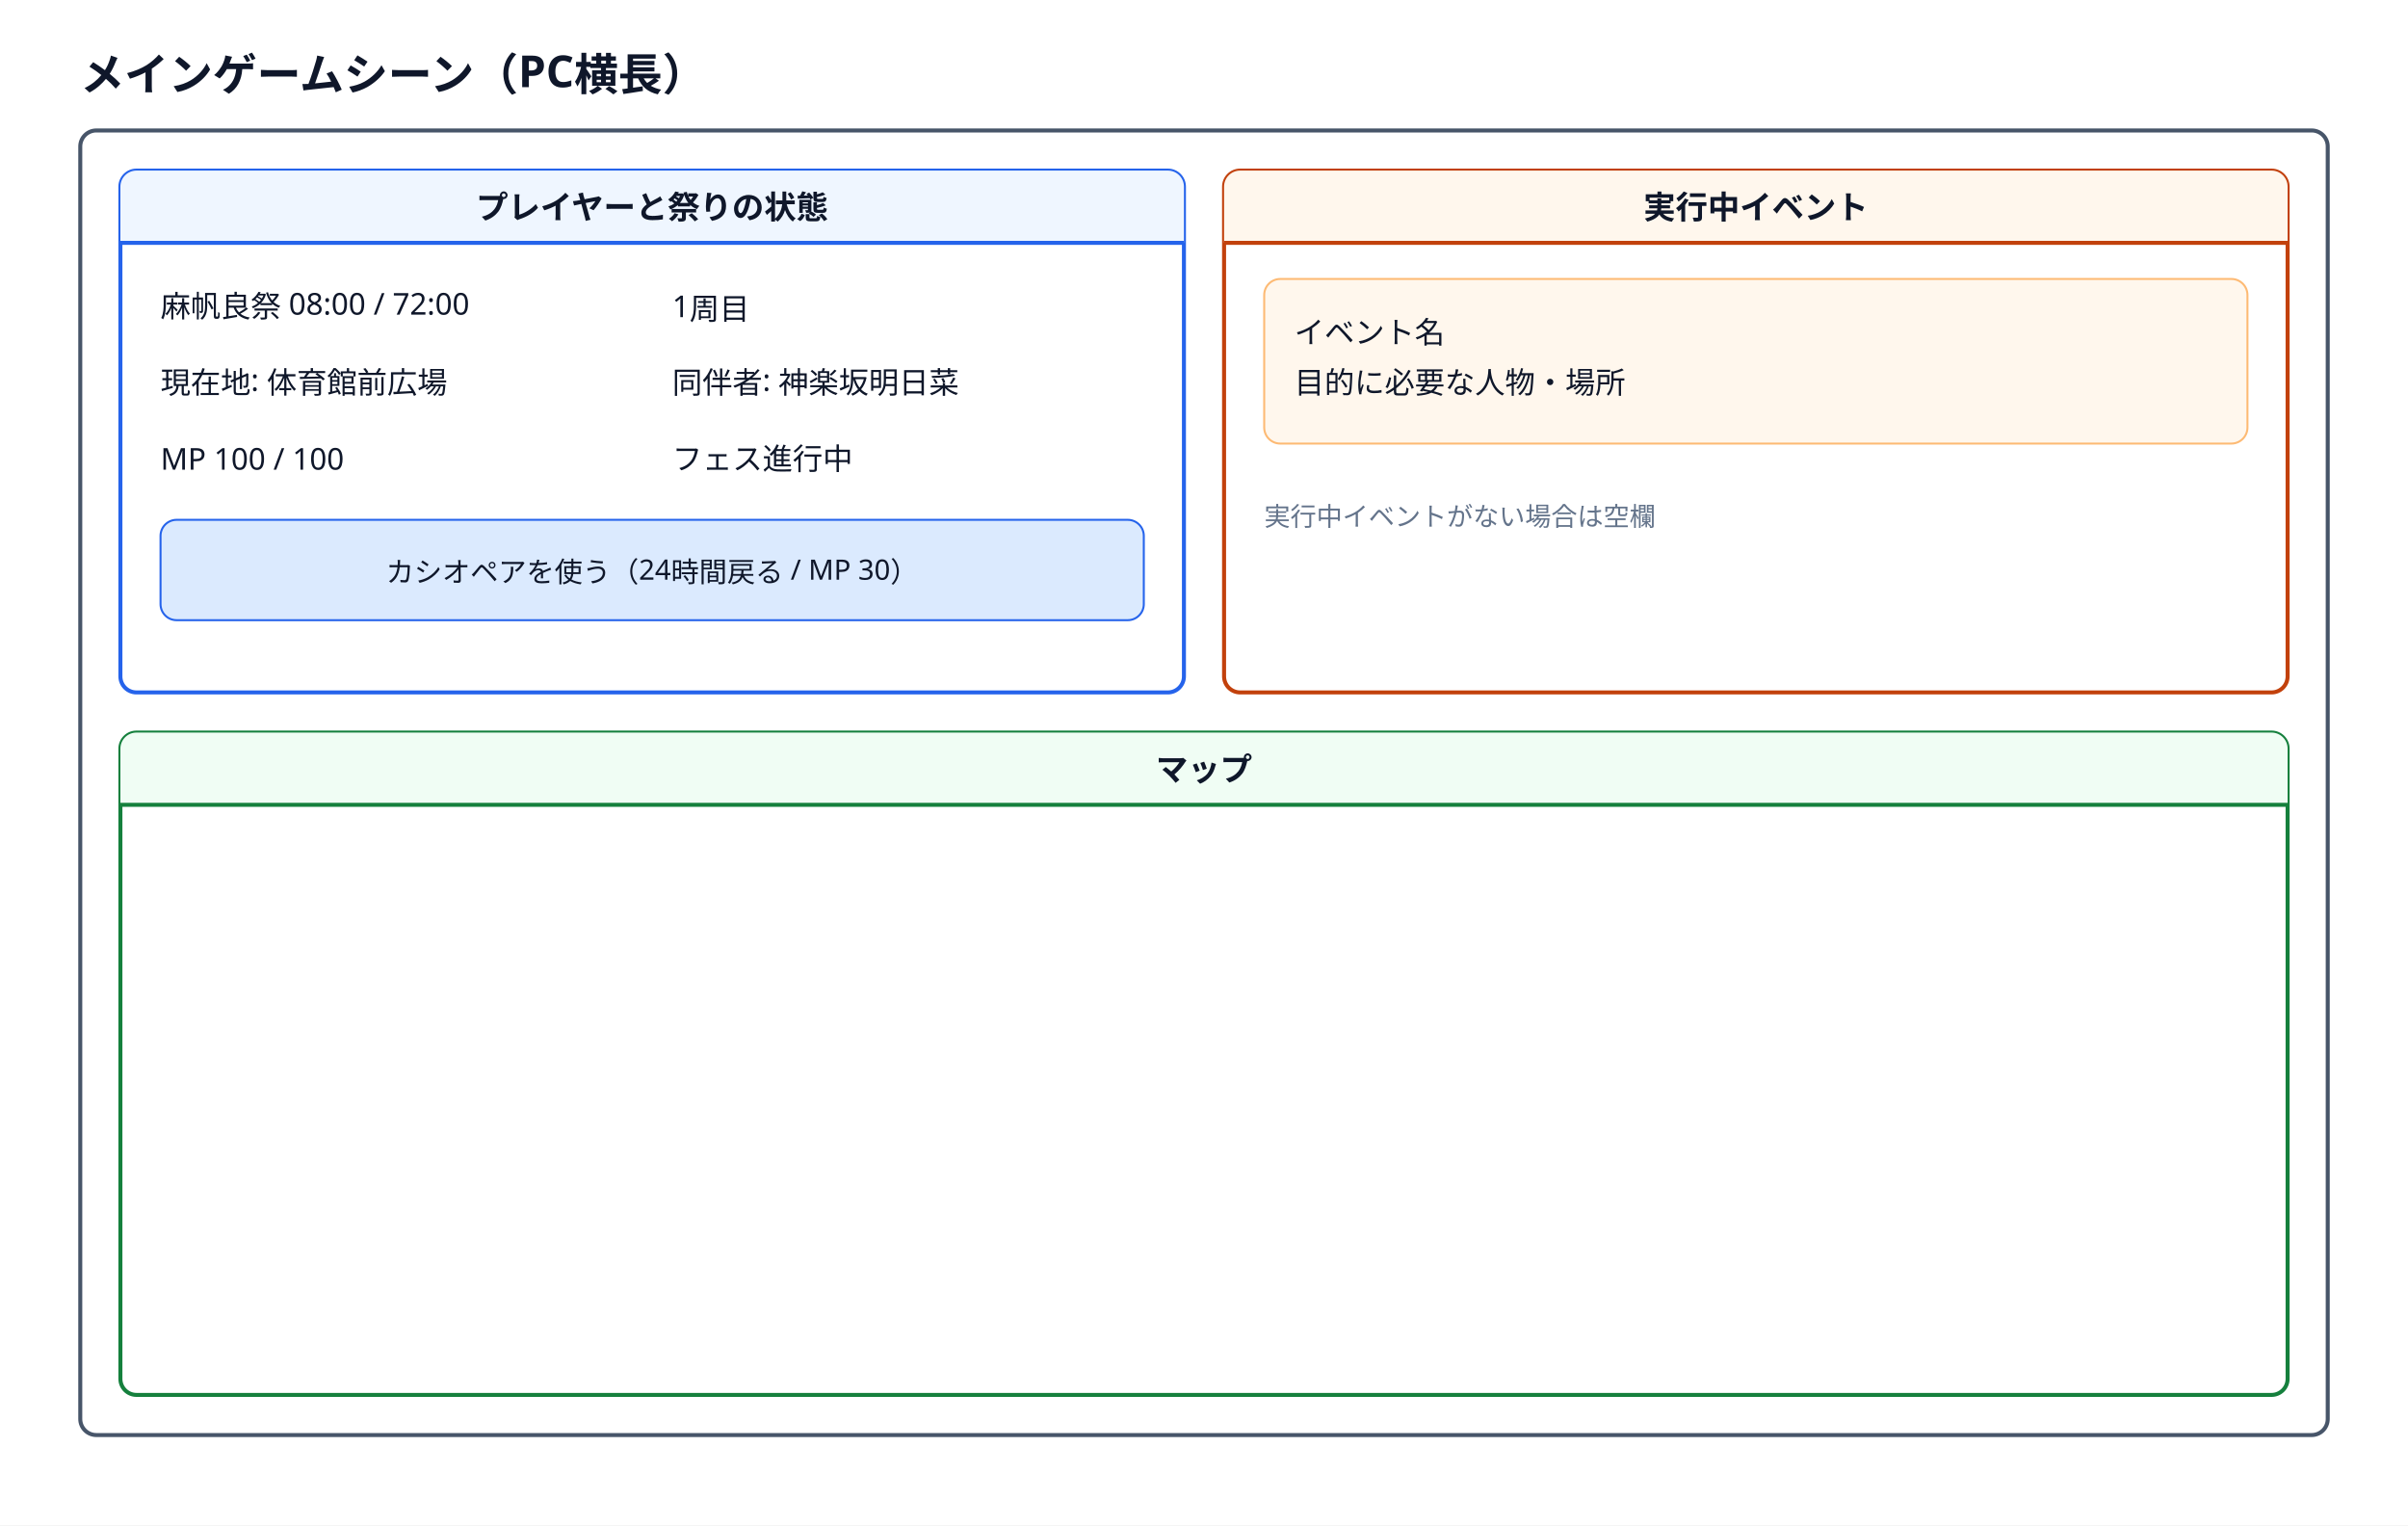
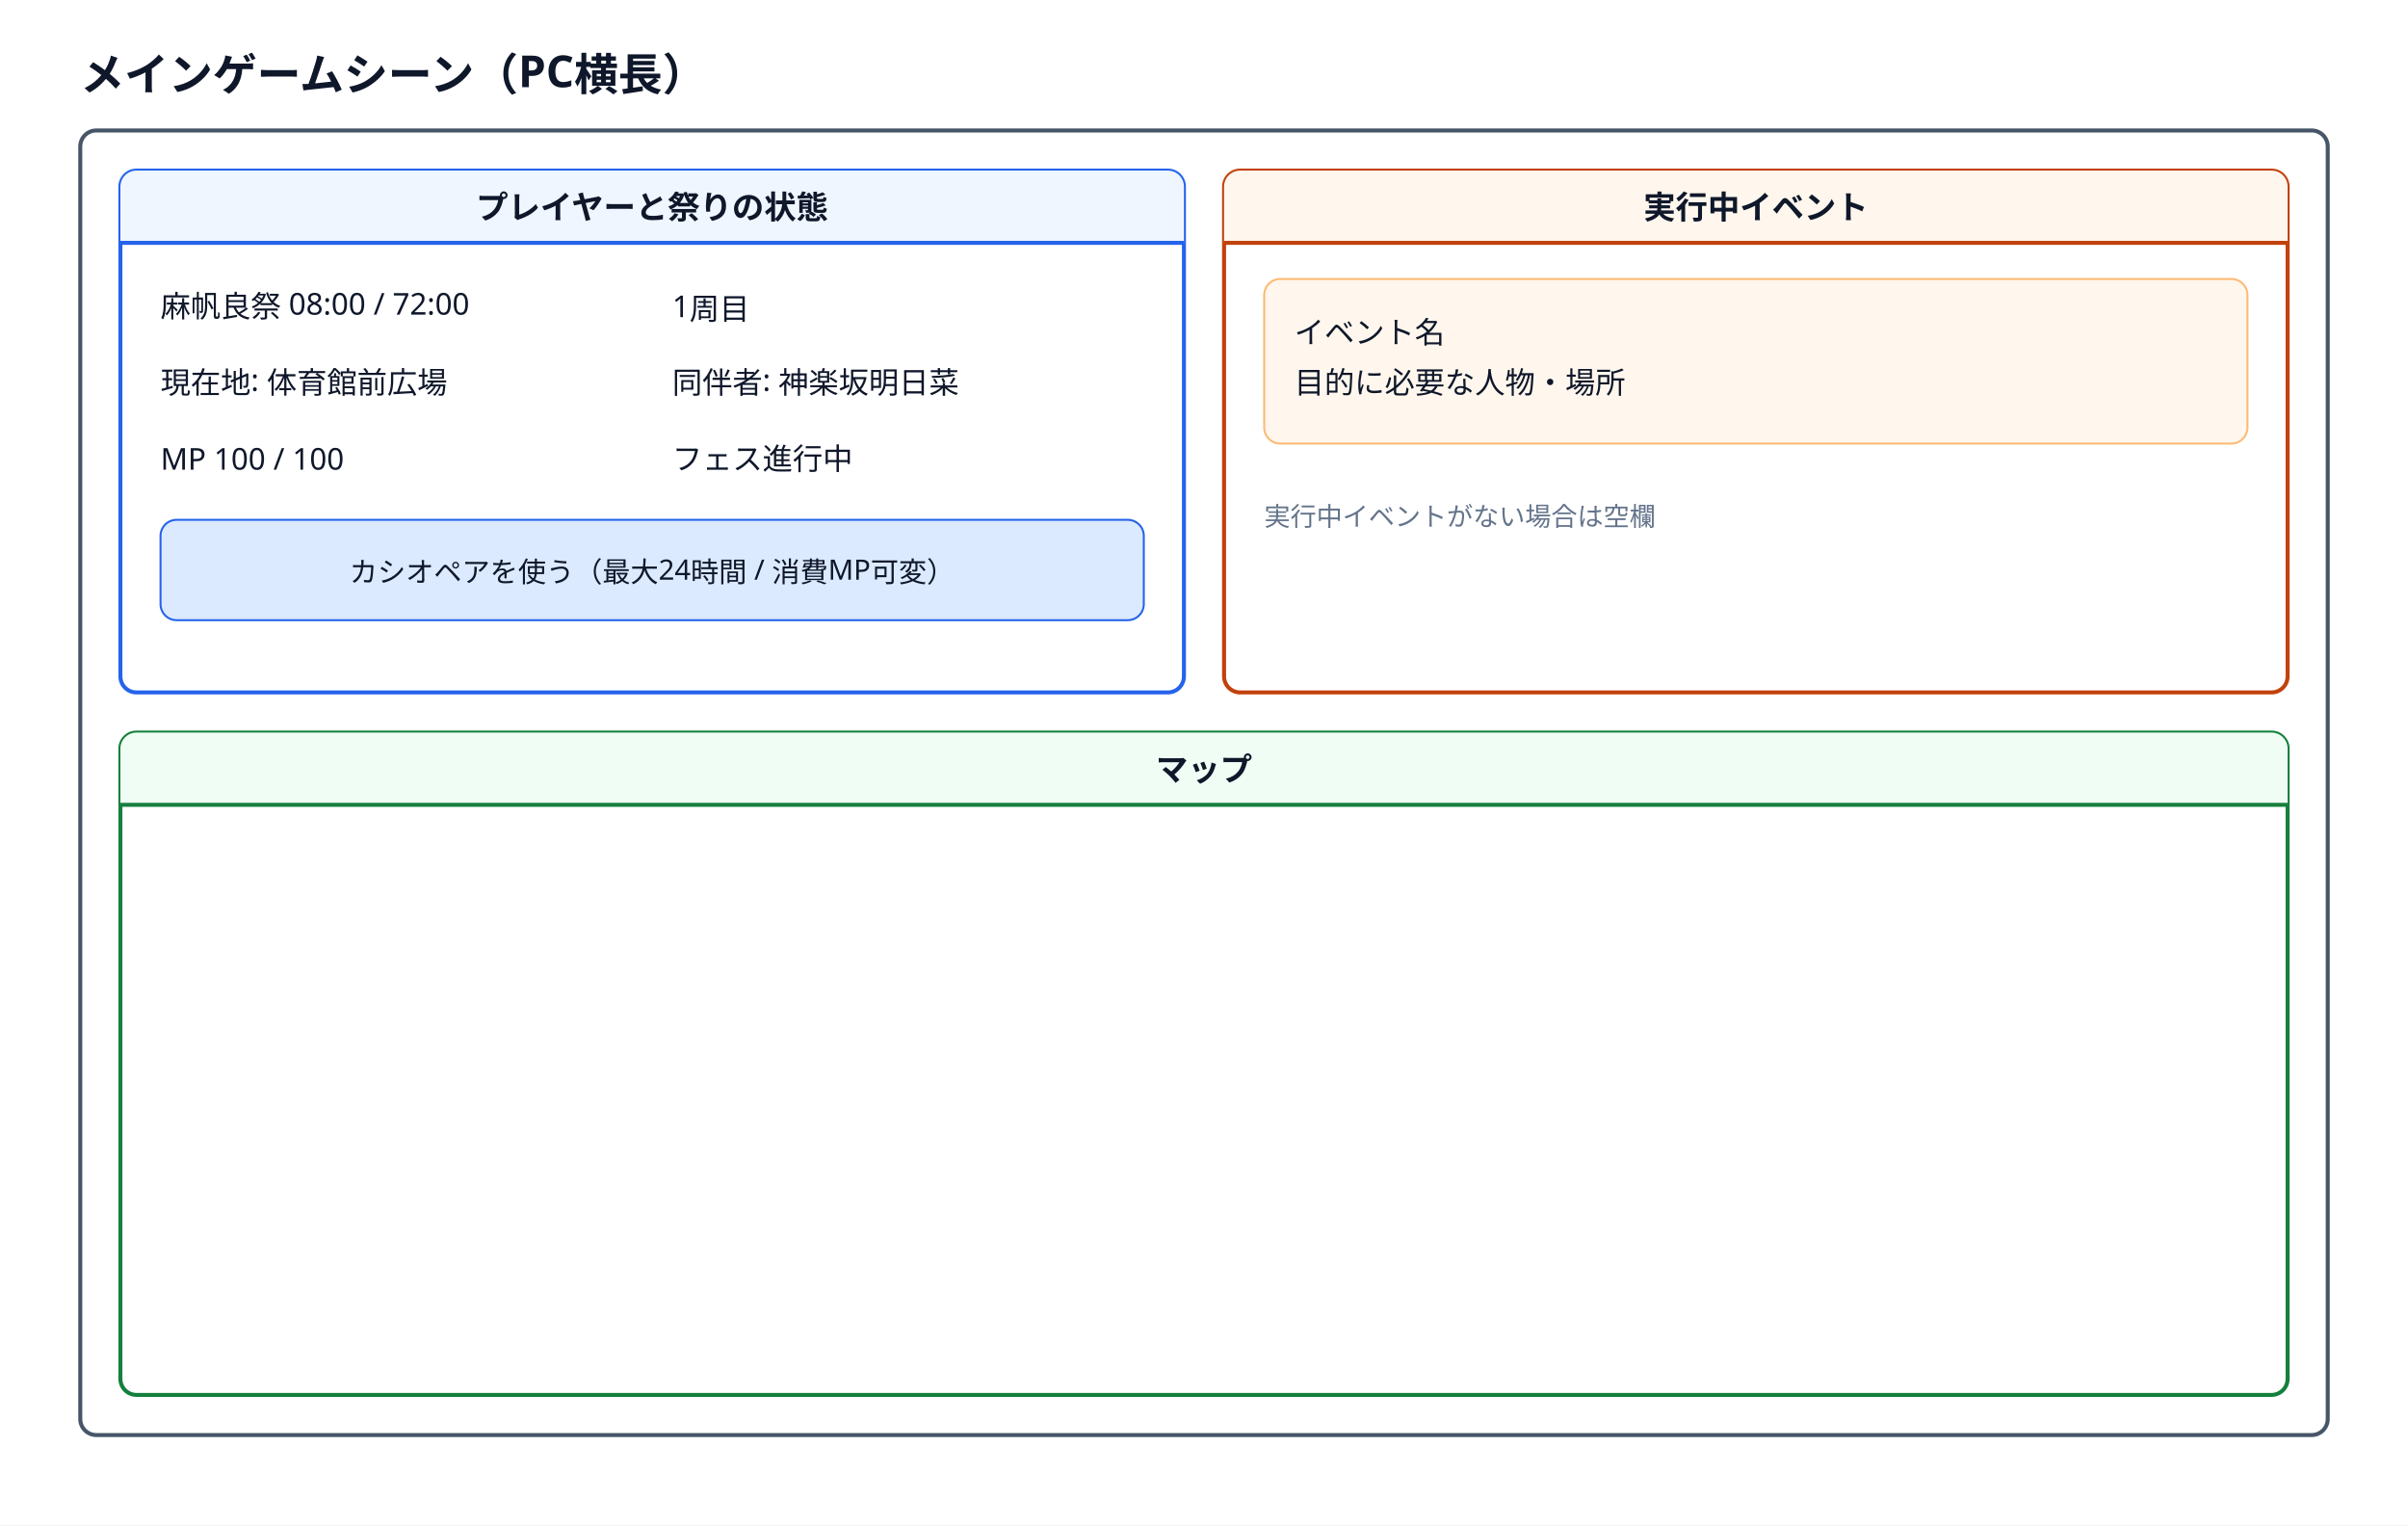
<svg xmlns="http://www.w3.org/2000/svg" version="1.1" width="1200px" height="760px" viewBox="0 0 1200 760" content="&lt;mxfile host=&quot;embed.diagrams.net&quot; agent=&quot;Codex&quot;&gt;&lt;diagram id=&quot;main-game-scene-layout&quot; name=&quot;画面レイアウト&quot;&gt;7VnLcqM4FP2auweJh7REGDKL6aquymJqljIImxoMLqzETn/91BWSbTBJuzuOp7syqSzg6vLSOee+DDTdHB56uV1/6UrVAPHKA9AFEOITzwNC0PIyWOLIGlZ9XVqnk+Gx/qas0bk91aXajRx11zW63o6NRde2qtAjm+z7bj92q7pm/NStXKkLw2Mhm0vrX3Wp19PvwoU/VL1a68n3baRztobdWpbdfmSSpdzq+lmlXdP19kXlk+5wlWZA077r9HC0OaSqwa11u2ZvASR/xeH45r1q9ZXXkMHhWTZP9vsho8AoJL45IJAE1iKotQjnI1Ln7LmleLqEV+V4ytjXFLIIEgZJAhkHHhr3YZHbLdMvDgetDhqoWOtNA3ThAxU73Xf/DFsHdNF2rQIqqrppJibZ1KsW6KJRFd7hWfW6LmSTWPOmLkt8iNiva60et7LAJ+57uQUq+u6pLRVujoc371ptGYoADef2FX17nstN3SDX/34C4j10el0XQIXdV9VrdXgVHv+I++bwoLqN0v0LEM9eEFj0rJAcmPszVvrOuD5jJA0t2SzBVsc7j7gAJLd0mKcGvaTGFKPTbvmv7OcZfOdIAaGV+buAFQgN4jCM+HHFqRABkH3h8AAqiq7Vsm5Vb5+w7epWqz57Vq3eWQhvj0MUXolDFHo3ASJ4TaPcqS1Jp2I9qXZY8lF3WQxJCMnCOrPELWW4xBIQESqUhcDEBda7fb1ppBHYSJOydxKhEa51ff0NcXEeY45MSKCqKhpIYO+eX0sSEkZULWdJMqdS+4p+9LZqi65p5HZXL83FV/OHvskf8l0dh3SGPiS6DX3CGfpwEAkIAVkIggGLIGMYg5P8xBHieQxogmnPPIt4MbHnv0SkPkc1vEEsDn4Ew/ASw2PYHWHIbgJhdAGhj9Bxp2ouUMOfEpc4/B4wvjcnrtsAE89oKwaWg8gMQKkByBwID2iC984CEAvg1GhuqKY4xuvBk3FgC6PLBMN3FmJxJYLPCe5YdIzdVXRsBtsQuAcsNRimCAti6GHGtNia6MkzU+iGiDNeskCcswg4A2aWuHHDa3OkxqfEdiLcO4PLL8D98hWI55+lO///VDd0vtFdkXFzgJlyN3RVbuzaTY6xk3kmiDLsWa02malgPiN4E1nNoeezj0uIvj+PHoFEjGcExIwBBmATZ3HOnNg0KXLbo2CNaucIJDAxlJuoyoFHJplGwJgpaYfeRhx1bIRNvdcnDe/pYsulkpV6s0E5J0Bwd/XGwQX+AZ/B/0a9qj83UAqxOuX5jEQnXSvn41kTBZcWProRraoqxrUfb0QLEvhe8Vs0omH833ai/sxI6RoG2LJrASRqMP4ueyDRCo9OzQ8eJMACN9IYetscSzOkXYRGu5QY/iX4j8U6h+T4UHEquDGgmNzyrnAxyRy7rSzqdvWnObPh4DUiTolWlUsZBx+QUQbNXt36XhlQGLkNZ+amX+8LKDahpGd8GCzBGfoD5ZyzHYyYsQmW9ik6/3r1BbXnZ6yJgjhgy7uzxJ+hCf3ARtyfm3INFMgc8o4CPL5TTvGqsgp+Jqf4IfNo+VvklAnuR4xHA5i5gpPSn0oqQPLTb2Rm7ex3SJr9Cw==&lt;/diagram&gt;&lt;/mxfile&gt;">
  <rect width="1200" height="760" fill="#ffffff" />
  <text x="40" y="45" fill="#0f172a" font-family="'Yu Gothic', Meiryo, sans-serif" font-size="22" font-weight="700">メインゲームシーン（PC横長）</text>
  <rect x="40" y="65" width="1120" height="650" rx="8" fill="#ffffff" stroke="#475569" stroke-width="2" />
  <rect x="60" y="85" width="530" height="260" rx="8" fill="#ffffff" stroke="#2563eb" stroke-width="2" />
  <path d="M 68 85 H 582 A 8 8 0 0 1 590 93 V 121 H 60 V 93 A 8 8 0 0 1 68 85 Z" fill="#eff6ff" />
  <line x1="60" y1="121" x2="590" y2="121" stroke="#2563eb" stroke-width="2" />
  <text x="325" y="109" fill="#0f172a" font-family="'Yu Gothic', Meiryo, sans-serif" font-size="16" font-weight="700" text-anchor="middle">プレイヤーと祭りの状態</text>
  <text x="80" y="158" fill="#0f172a" font-family="'Yu Gothic', Meiryo, sans-serif" font-size="15">麻帆良祭 08:00 / 72:00</text>
  <text x="335" y="158" fill="#0f172a" font-family="'Yu Gothic', Meiryo, sans-serif" font-size="15">1周目</text>
  <text x="80" y="196" fill="#0f172a" font-family="'Yu Gothic', Meiryo, sans-serif" font-size="15">現在地: 体育館前広場</text>
  <text x="335" y="196" fill="#0f172a" font-family="'Yu Gothic', Meiryo, sans-serif" font-size="15">同伴者: 神楽坂明日菜</text>
  <text x="80" y="234" fill="#0f172a" font-family="'Yu Gothic', Meiryo, sans-serif" font-size="15">MP 100 / 100</text>
  <text x="335" y="234" fill="#0f172a" font-family="'Yu Gothic', Meiryo, sans-serif" font-size="15">フェス進行中</text>
  <rect x="80" y="259" width="490" height="50" rx="8" fill="#dbeafe" stroke="#2563eb" />
-   <text x="325" y="290" fill="#0f172a" font-family="'Yu Gothic', Meiryo, sans-serif" font-size="14" text-anchor="middle">カシオペアを使う（24時間戻る / MP 30）</text>
+   <text x="325" y="290" fill="#0f172a" font-family="'Yu Gothic', Meiryo, sans-serif" font-size="14" text-anchor="middle">カシオペアを使う（最大24時間 / 消費MP可変）</text>
  <rect x="610" y="85" width="530" height="260" rx="8" fill="#ffffff" stroke="#c2410c" stroke-width="2" />
  <path d="M 618 85 H 1132 A 8 8 0 0 1 1140 93 V 121 H 610 V 93 A 8 8 0 0 1 618 85 Z" fill="#fff7ed" />
  <line x1="610" y1="121" x2="1140" y2="121" stroke="#c2410c" stroke-width="2" />
  <text x="875" y="109" fill="#0f172a" font-family="'Yu Gothic', Meiryo, sans-serif" font-size="16" font-weight="700" text-anchor="middle">実行中イベント</text>
  <rect x="630" y="139" width="490" height="82" rx="8" fill="#fff7ed" stroke="#fdba74" />
  <text x="645" y="171" fill="#0f172a" font-family="'Yu Gothic', Meiryo, sans-serif" font-size="15">
    <tspan x="645" dy="0">イベント名</tspan>
    <tspan x="645" dy="25">目的に必要な人物・場所</tspan>
  </text>
  <text x="630" y="262" fill="#64748b" font-family="'Yu Gothic', Meiryo, sans-serif" font-size="13">実行中イベントがない場合は空欄</text>
  <rect x="60" y="365" width="1080" height="330" rx="8" fill="#ffffff" stroke="#15803d" stroke-width="2" />
  <path d="M 68 365 H 1132 A 8 8 0 0 1 1140 373 V 401 H 60 V 373 A 8 8 0 0 1 68 365 Z" fill="#f0fdf4" />
  <line x1="60" y1="401" x2="1140" y2="401" stroke="#15803d" stroke-width="2" />
  <text x="600" y="389" fill="#0f172a" font-family="'Yu Gothic', Meiryo, sans-serif" font-size="16" font-weight="700" text-anchor="middle">マップ</text>
</svg>
